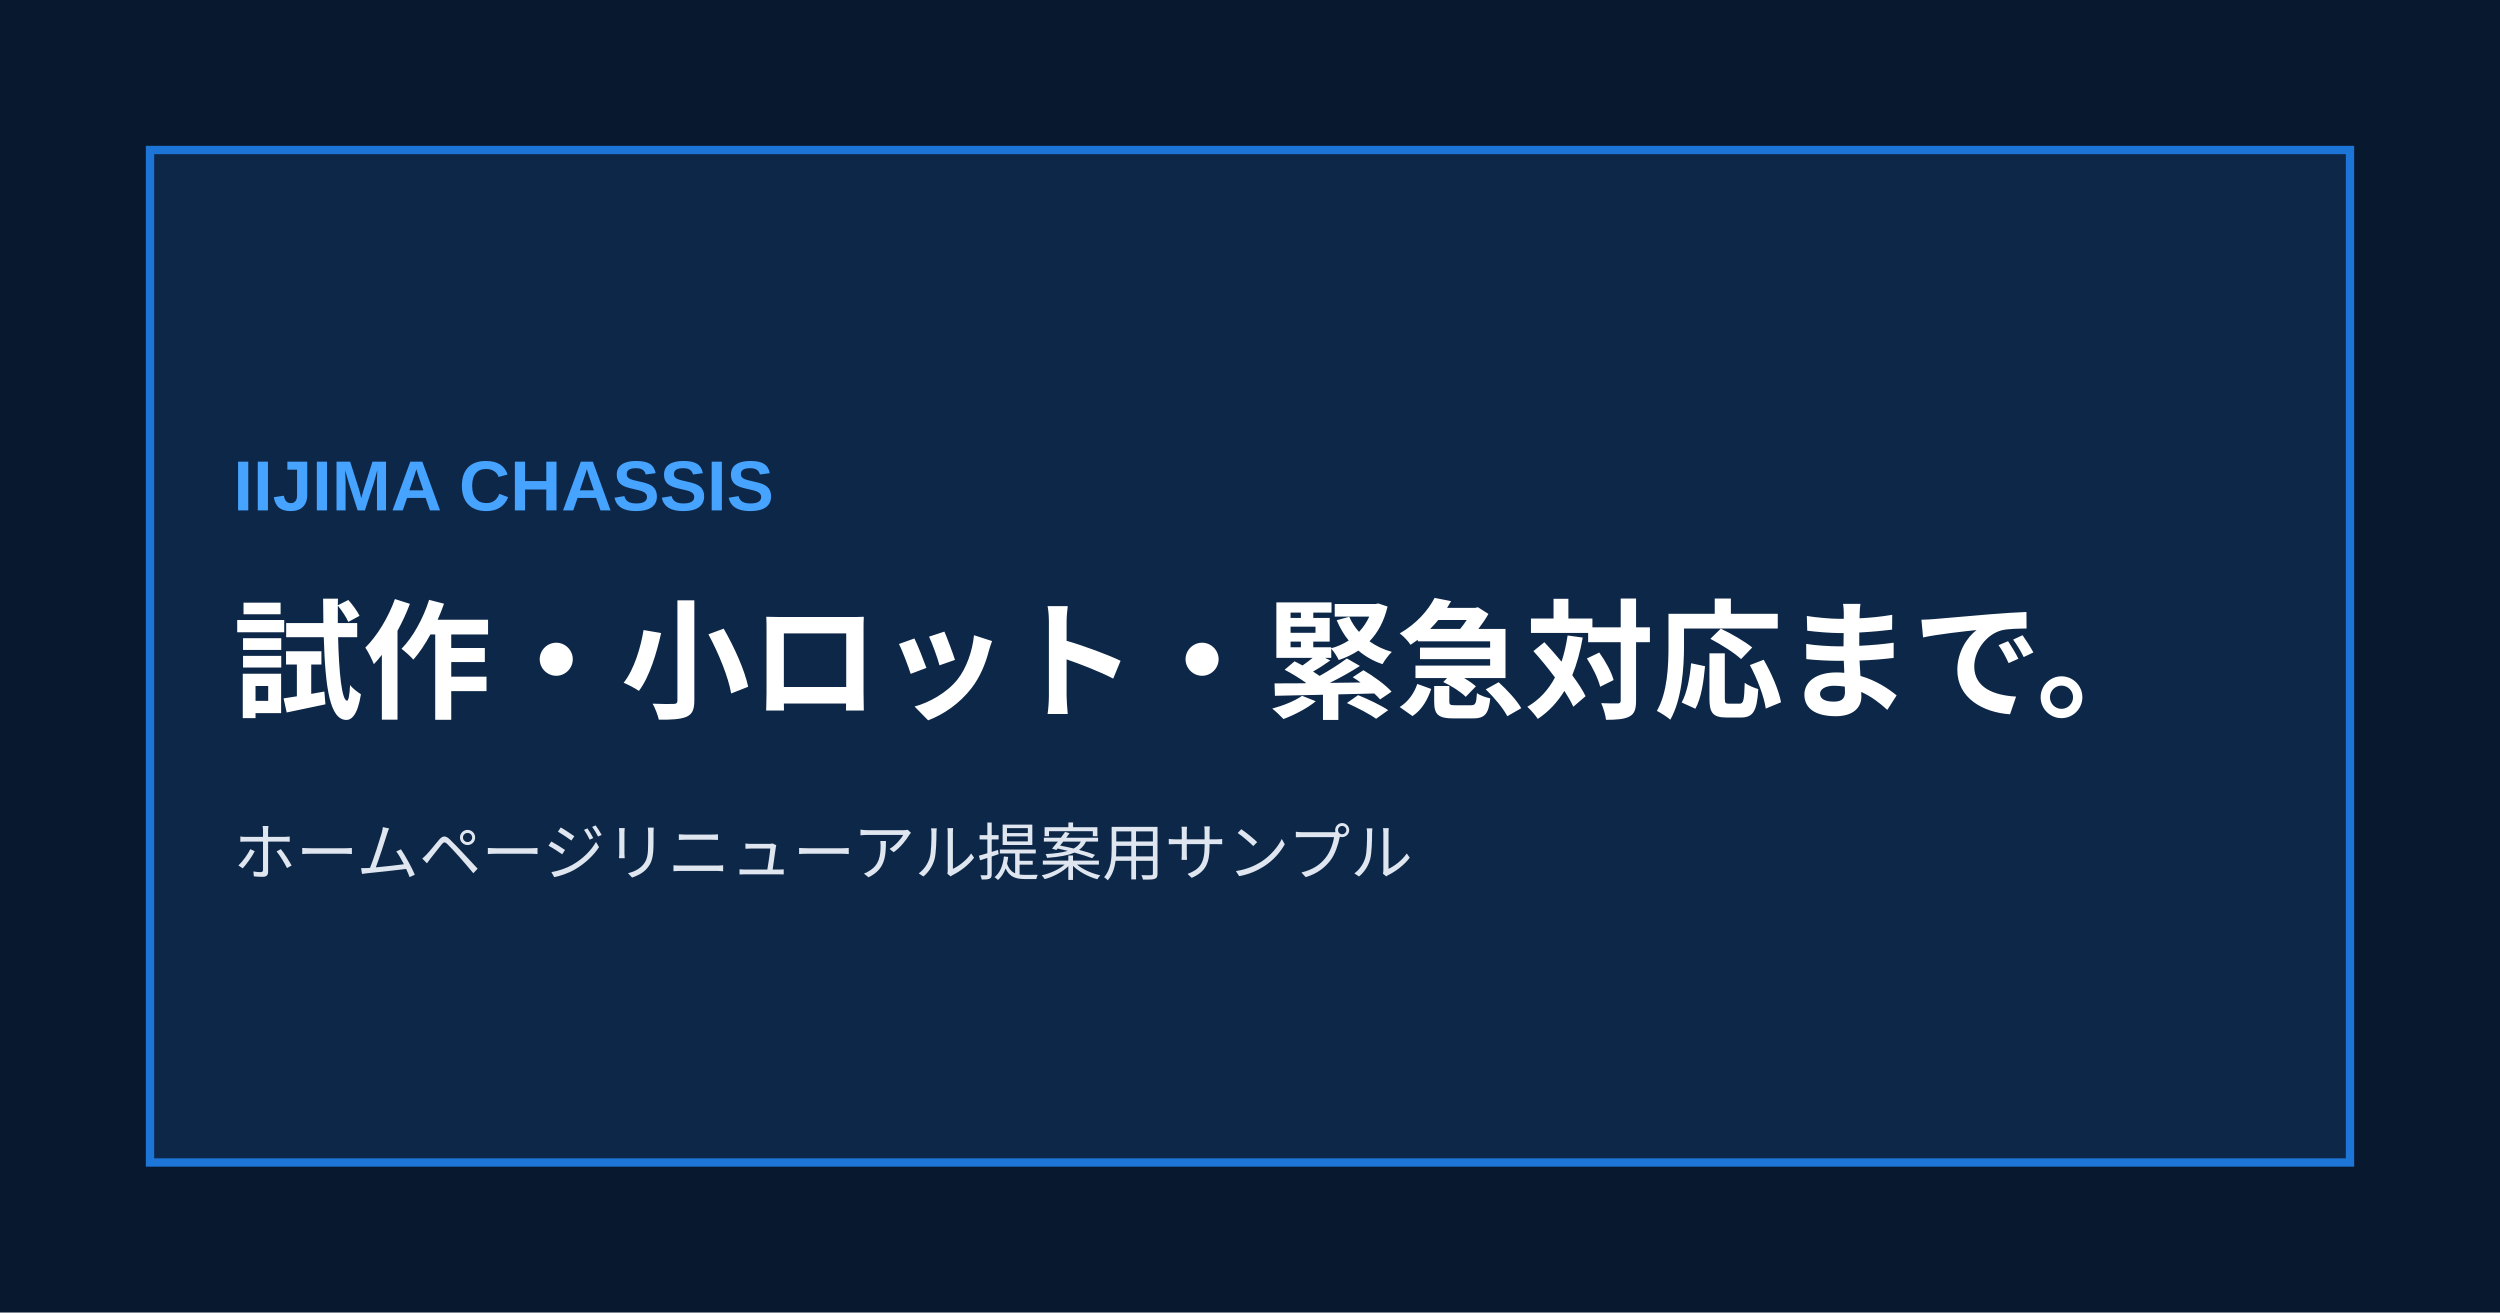
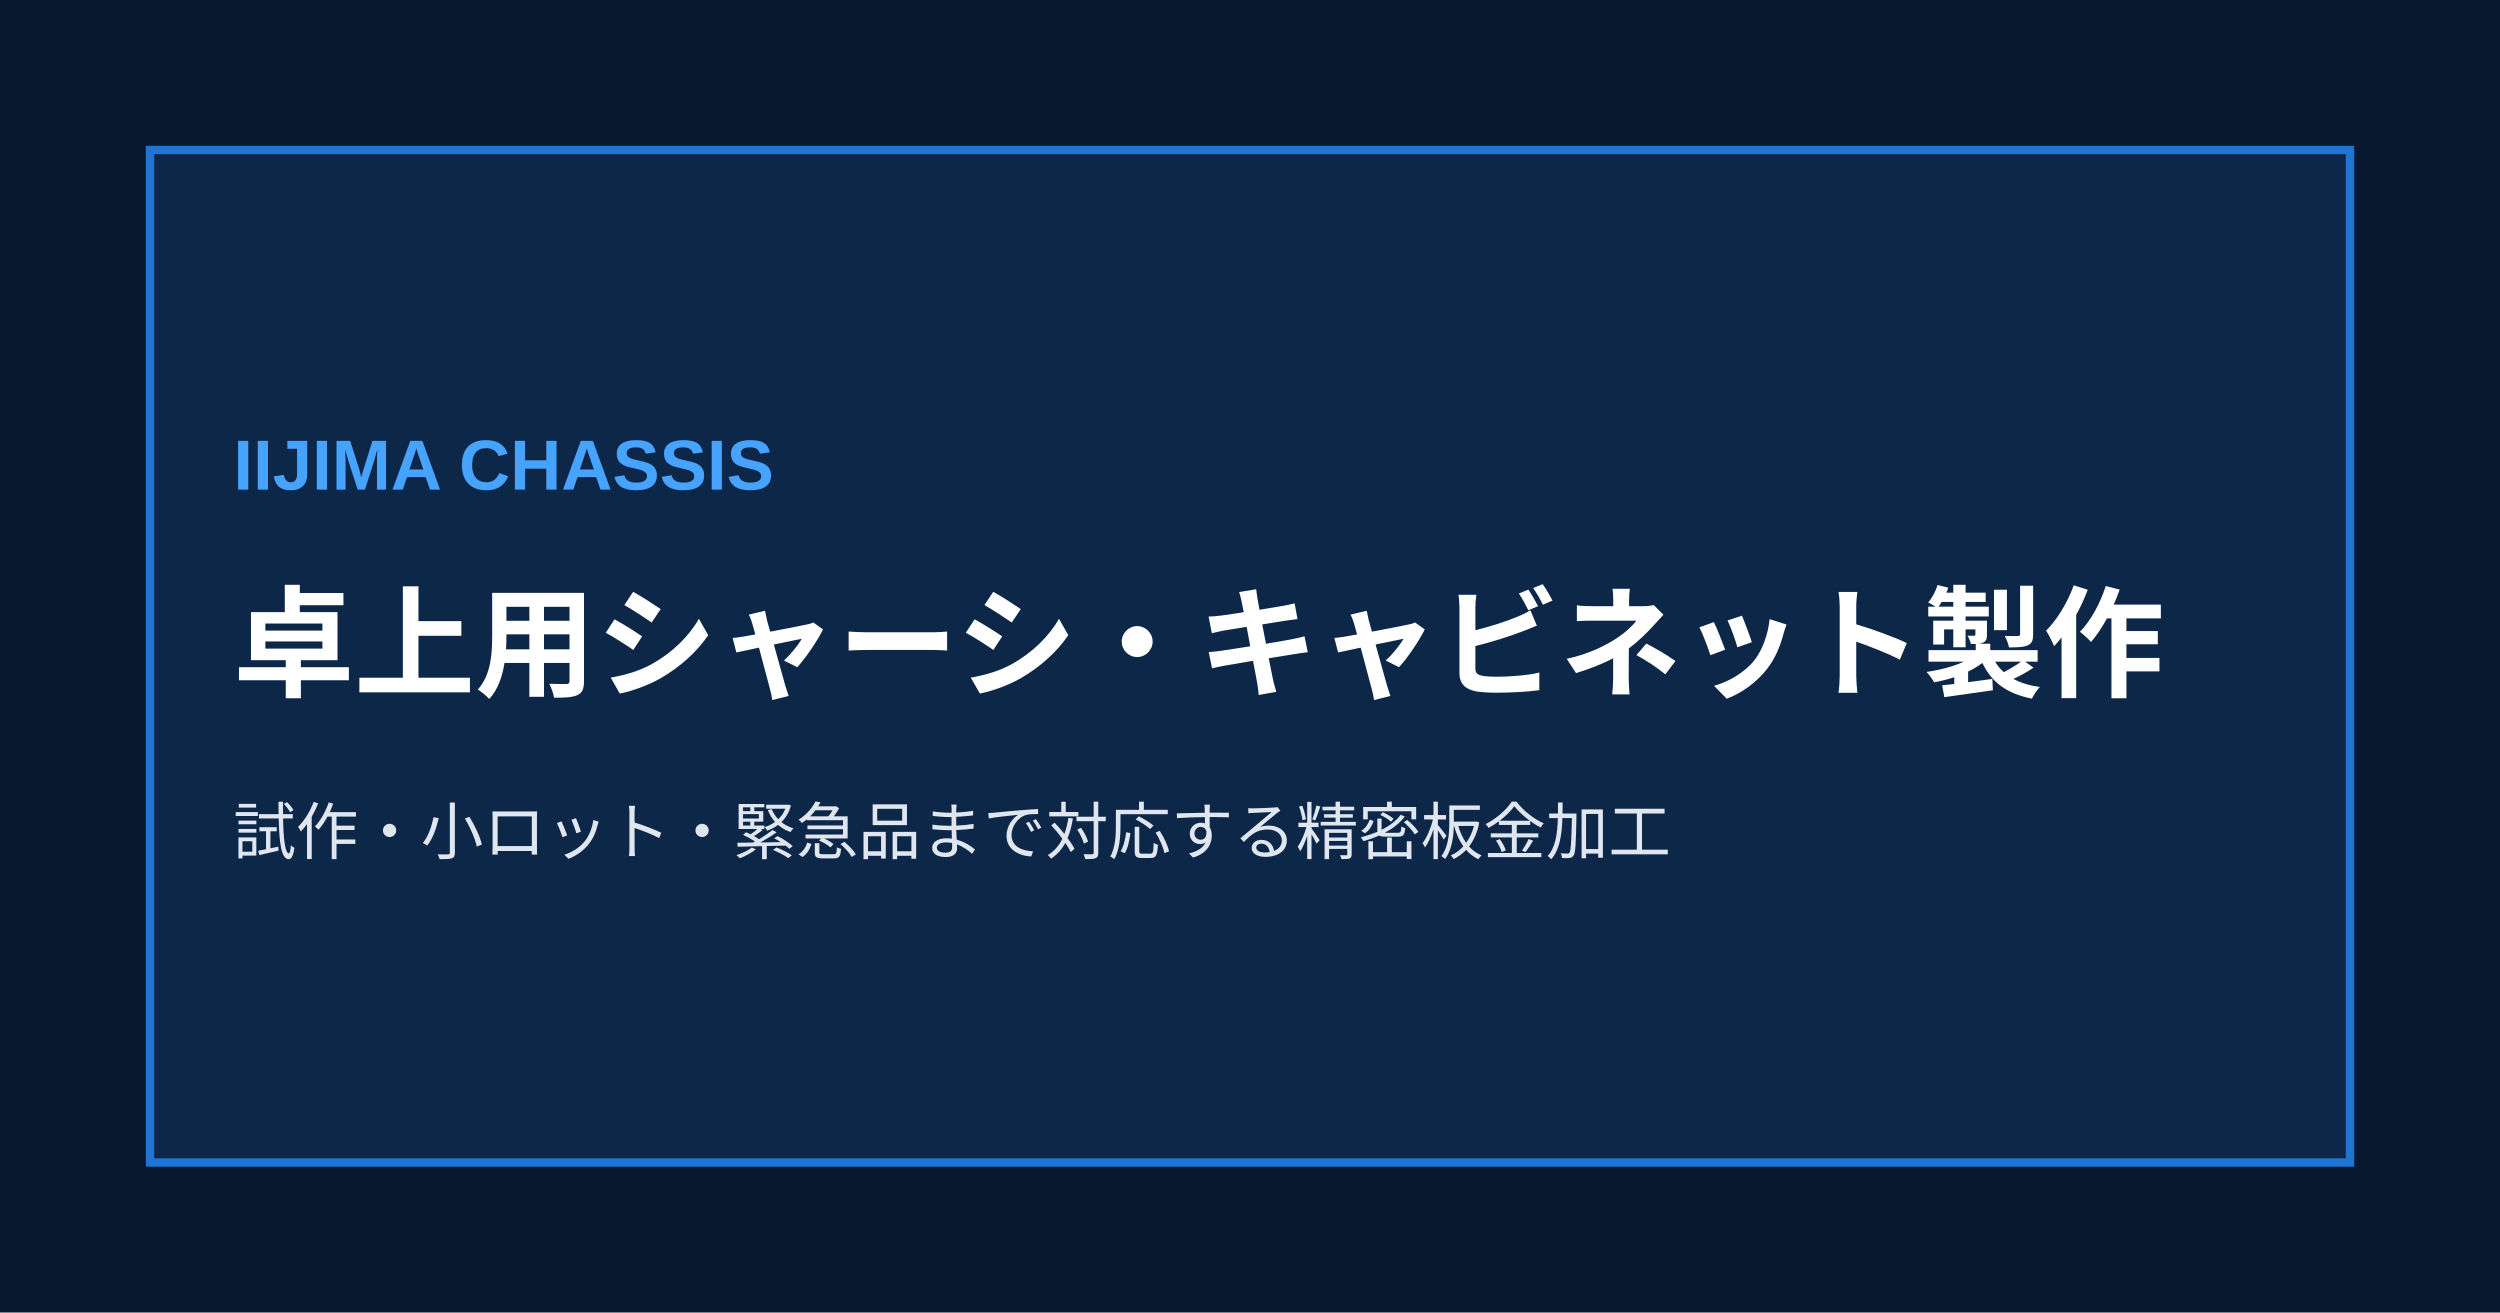
<svg xmlns="http://www.w3.org/2000/svg" width="1200" height="630" viewBox="0 0 1200 630">
  <rect width="1200" height="630" fill="#07182f" />
  <rect x="72" y="72" width="1056" height="486" fill="#0d2748" stroke="#1d75d8" stroke-width="4" />
-   <text x="112" y="245" fill="#46a3ff" font-size="34" font-family="Arial, sans-serif" font-weight="700">IIJIMA CHASSIS</text>
-   <text x="112" y="340" fill="#ffffff" font-size="62" font-family="Arial, sans-serif" font-weight="800">試作・小ロット・緊急対応まで。</text>
-   <text x="112" y="420" fill="#dfe6ef" font-size="30" font-family="Arial, sans-serif">ホームページリニューアル提案用サンプル</text>
+   <text x="112" y="235" fill="#46a3ff" font-size="34" font-family="Arial, sans-serif" font-weight="700">IIJIMA CHASSIS</text>
+   <text x="112" y="330" fill="#ffffff" font-size="58" font-family="Arial, sans-serif" font-weight="800">卓上用シャーシ・キャビネット製作</text>
+   <text x="112" y="410" fill="#dfe6ef" font-size="30" font-family="Arial, sans-serif">試作・小ロット・緊急品まで対応する精密板金加工</text>
</svg>
